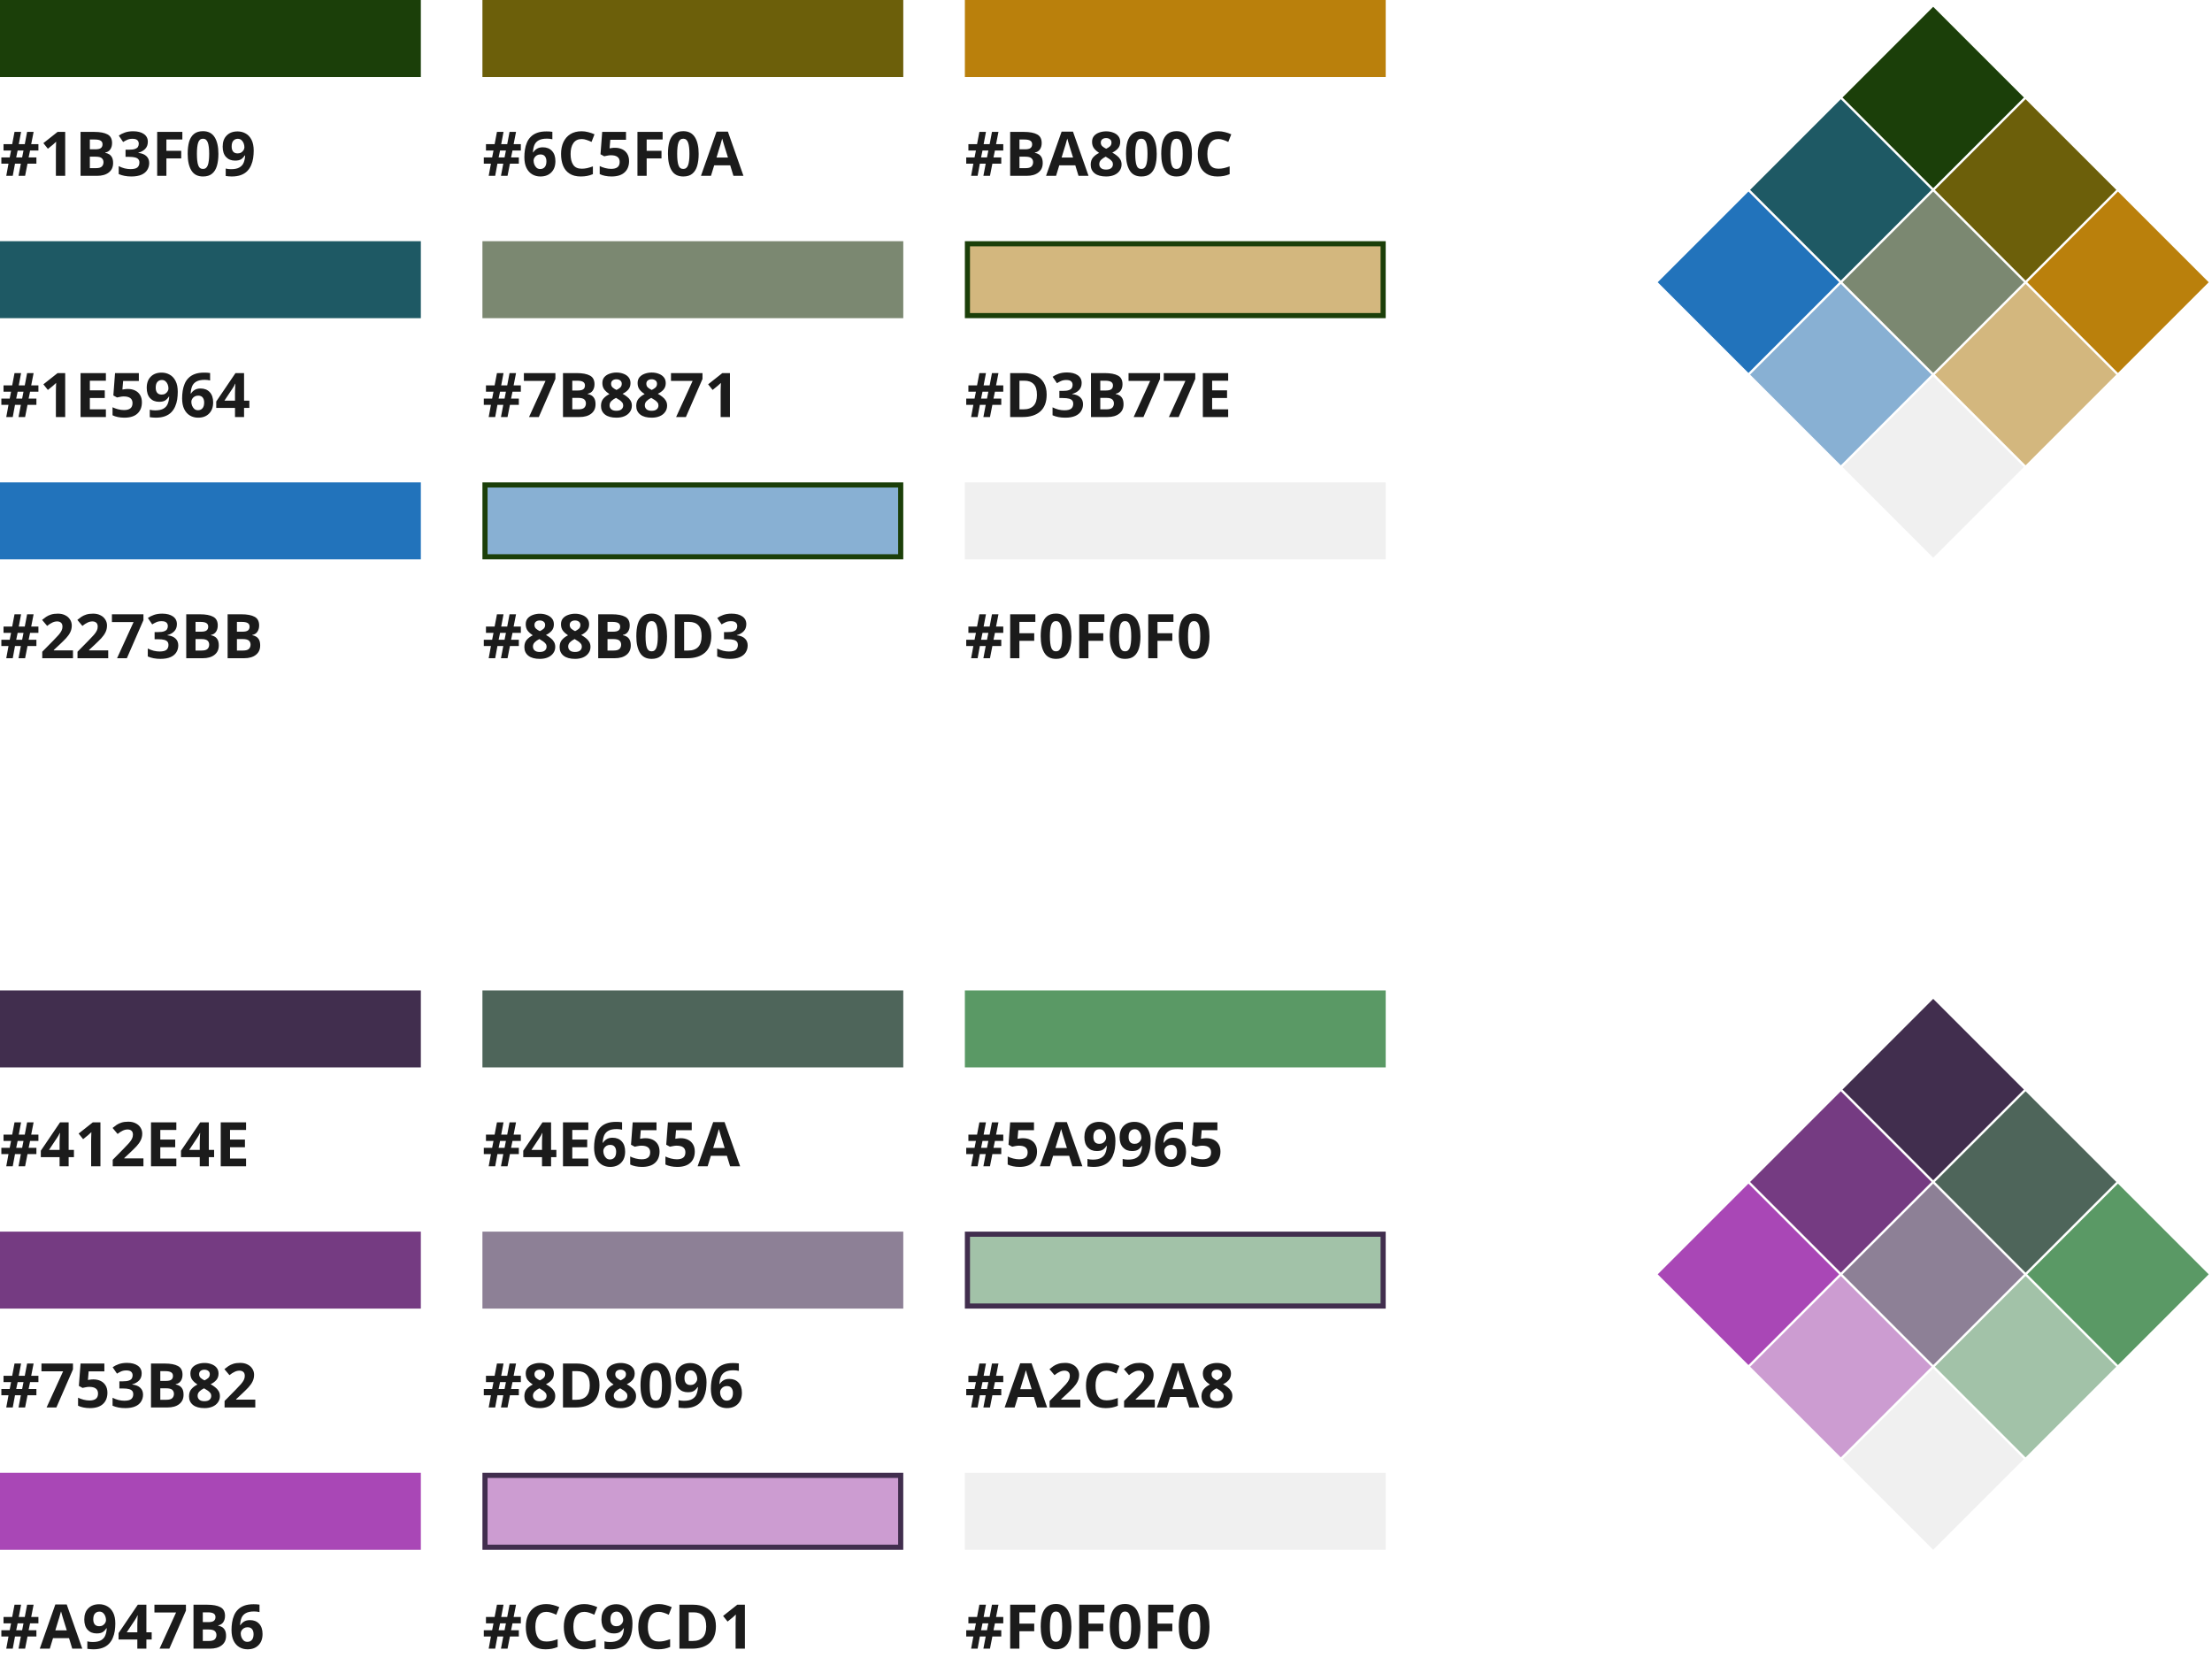
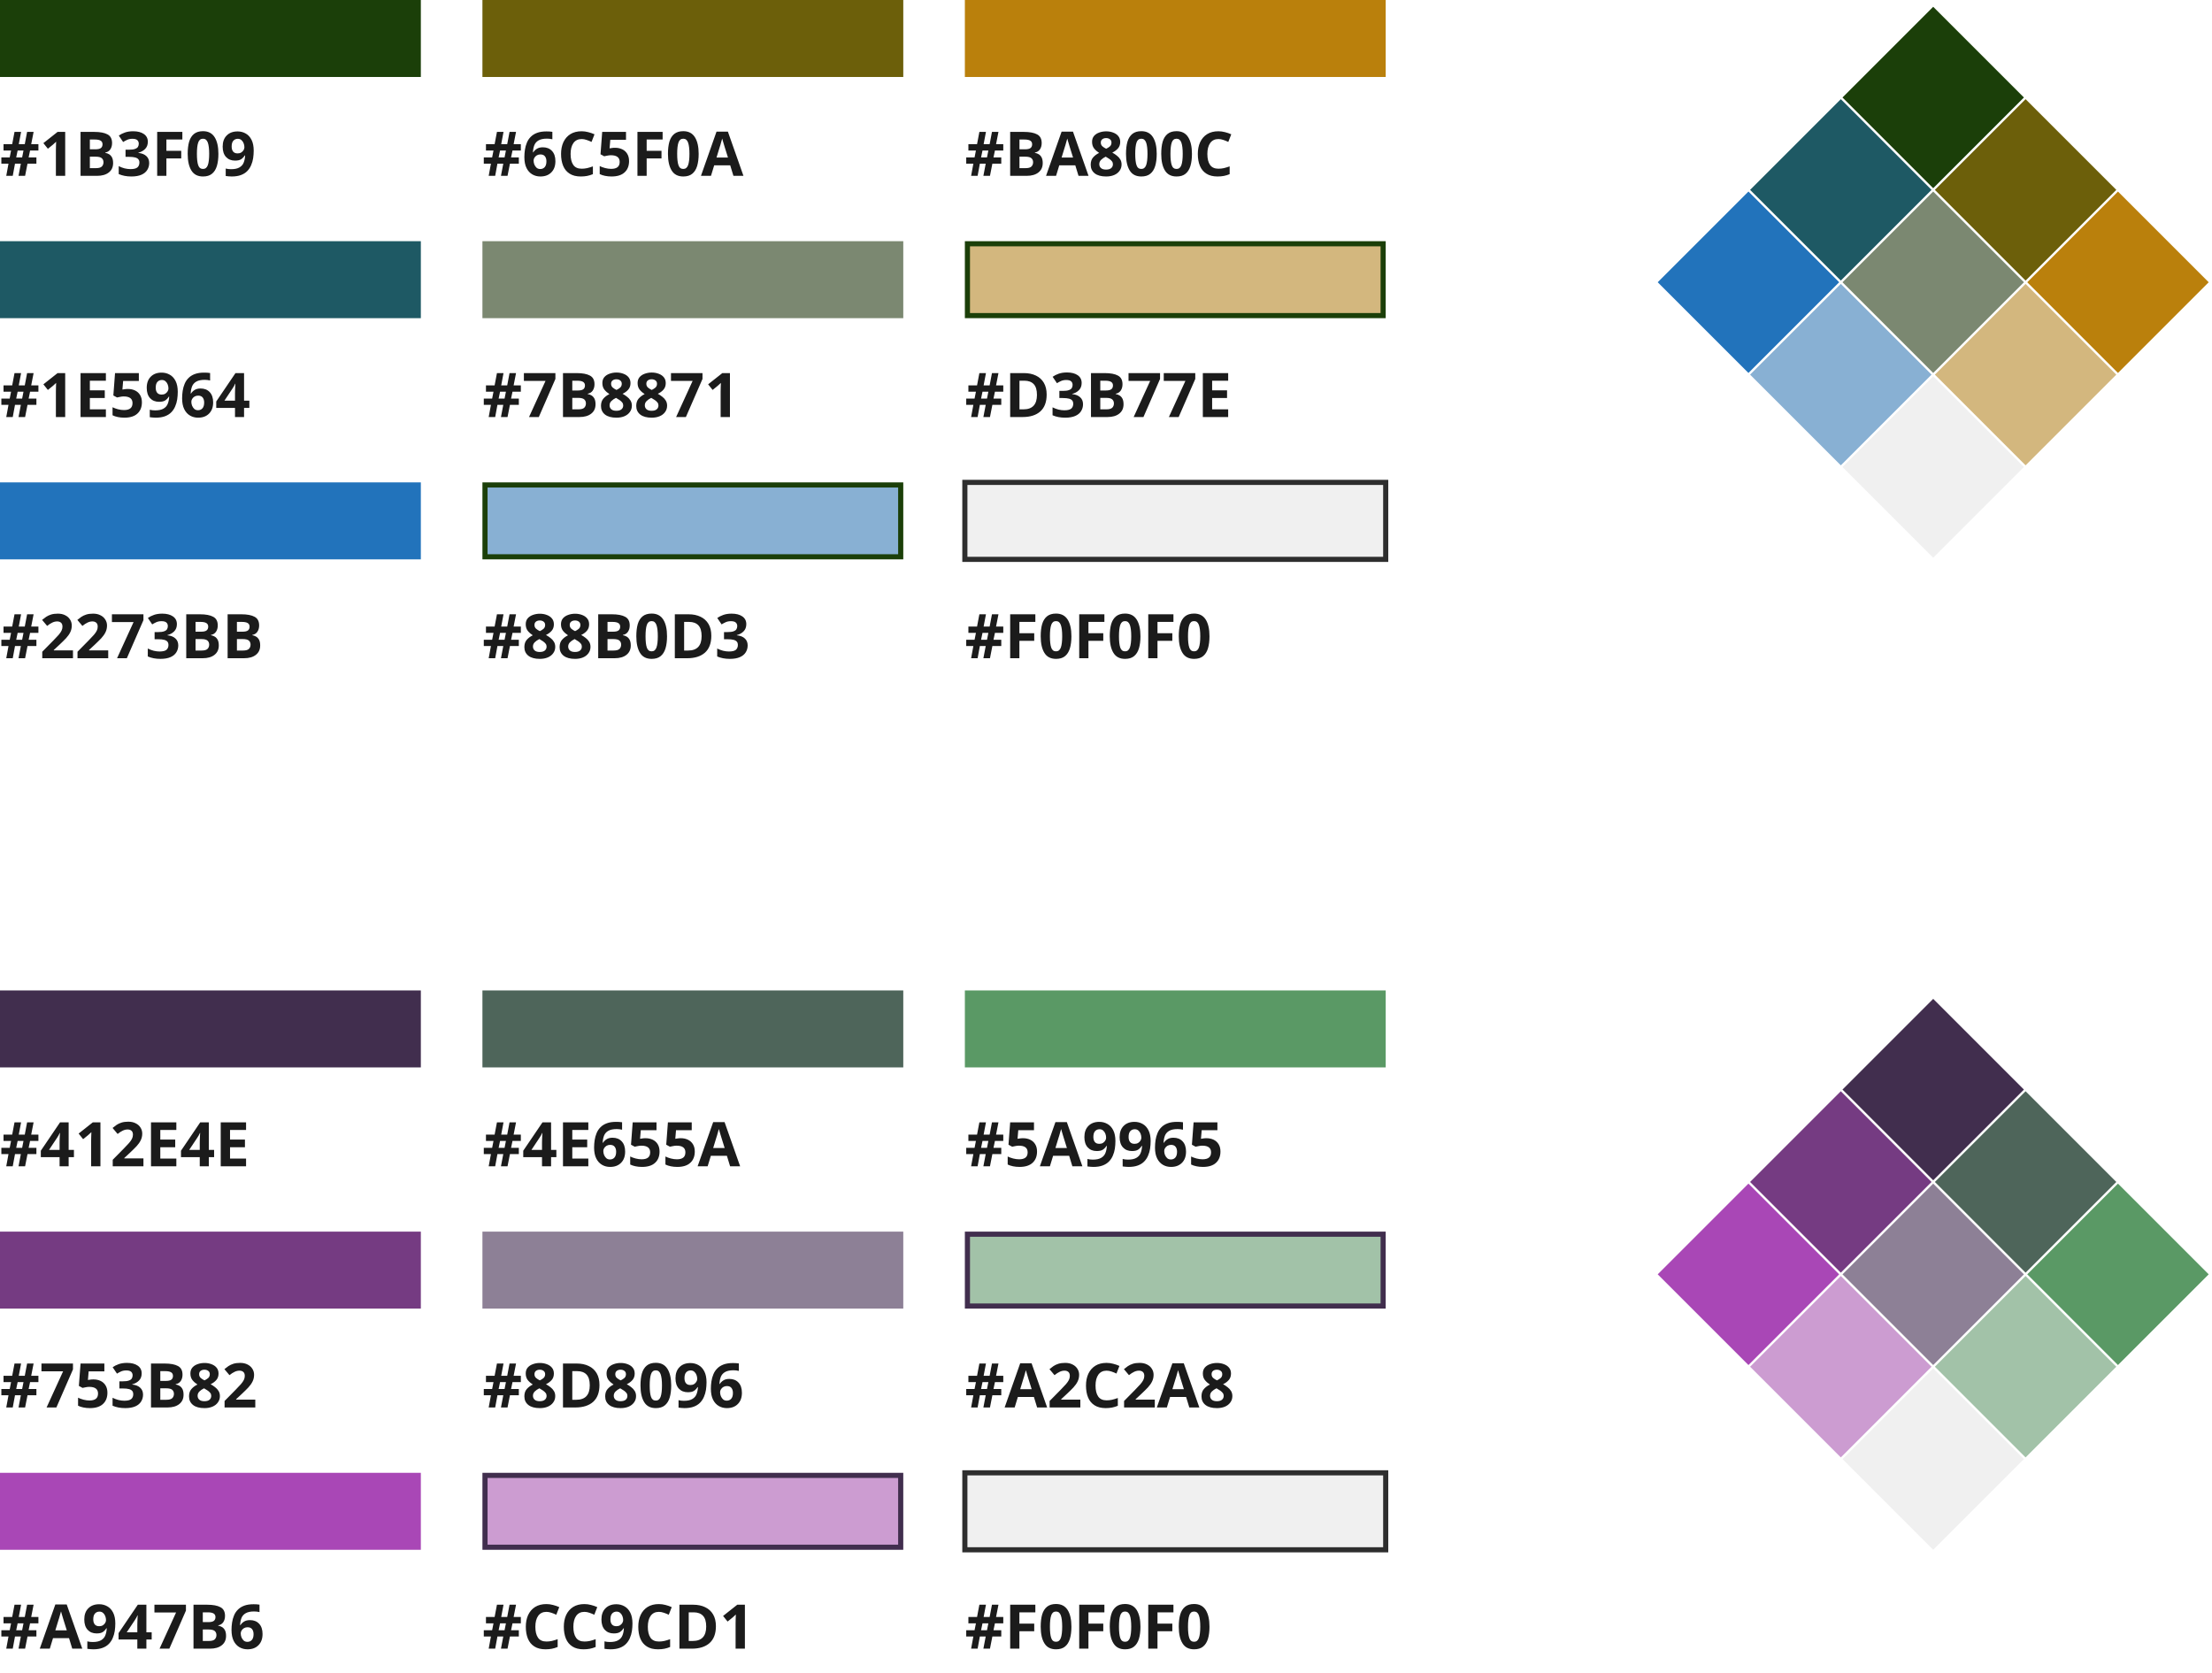
<svg xmlns="http://www.w3.org/2000/svg" width="431" height="326" viewBox="0 0 431 326" fill="none">
  <rect width="82" height="15" fill="#1B3F09" />
  <rect x="94" width="82" height="15" fill="#6C5F0A" />
  <rect x="188" width="82" height="15" fill="#BA800C" />
  <text fill="#1B1B1B" xml:space="preserve" style="white-space: pre" font-family="Source Sans Pro" font-size="12" font-weight="600" letter-spacing="0em">
    <tspan x="0" y="34.266">#1B3F09</tspan>
  </text>
  <text fill="#1B1B1B" xml:space="preserve" style="white-space: pre" font-family="Source Sans Pro" font-size="12" font-weight="600" letter-spacing="0em">
    <tspan x="94" y="34.266">#6C5F0A</tspan>
  </text>
  <text fill="#1B1B1B" xml:space="preserve" style="white-space: pre" font-family="Source Sans Pro" font-size="12" font-weight="600" letter-spacing="0em">
    <tspan x="188" y="34.266">#BA800C</tspan>
  </text>
  <rect y="47" width="82" height="15" fill="#1E5964" />
  <rect x="94" y="47" width="82" height="15" fill="#7B8871" />
  <rect x="188.5" y="47.5" width="81" height="14" fill="#D3B77E" stroke="#1B3F09" />
  <text fill="#1B1B1B" xml:space="preserve" style="white-space: pre" font-family="Source Sans Pro" font-size="12" font-weight="600" letter-spacing="0em">
    <tspan x="0" y="81.266">#1E5964</tspan>
  </text>
  <text fill="#1B1B1B" xml:space="preserve" style="white-space: pre" font-family="Source Sans Pro" font-size="12" font-weight="600" letter-spacing="0em">
    <tspan x="94" y="81.266">#7B8871</tspan>
  </text>
  <text fill="#1B1B1B" xml:space="preserve" style="white-space: pre" font-family="Source Sans Pro" font-size="12" font-weight="600" letter-spacing="0em">
    <tspan x="188" y="81.266">#D3B77E</tspan>
  </text>
  <rect y="94" width="82" height="15" fill="#2273BB" />
  <rect x="94.5" y="94.5" width="81" height="14" fill="#88B0D3" stroke="#1B3F09" />
-   <rect x="188" y="94" width="82" height="15" fill="#F0F0F0" />
+   <rect stroke="#2E2E2E" x="188" y="94" width="82" height="15" fill="#F0F0F0" />
  <text fill="#1B1B1B" xml:space="preserve" style="white-space: pre" font-family="Source Sans Pro" font-size="12" font-weight="600" letter-spacing="0em">
    <tspan x="0" y="128.266">#2273BB</tspan>
  </text>
  <text fill="#1B1B1B" xml:space="preserve" style="white-space: pre" font-family="Source Sans Pro" font-size="12" font-weight="600" letter-spacing="0em">
    <tspan x="94" y="128.266">#88B0D3</tspan>
  </text>
  <text fill="#1B1B1B" xml:space="preserve" style="white-space: pre" font-family="Source Sans Pro" font-size="12" font-weight="600" letter-spacing="0em">
    <tspan x="188" y="128.266">#F0F0F0</tspan>
  </text>
  <rect x="359" y="19" width="25" height="25" transform="rotate(-45 359 19)" fill="#1B3F09" />
  <rect x="341" y="37" width="25" height="25" transform="rotate(-45 341 37)" fill="#1E5964" />
  <rect x="323" y="55" width="25" height="25" transform="rotate(-45 323 55)" fill="#2273BB" />
  <rect x="377" y="37" width="25" height="25" transform="rotate(-45 377 37)" fill="#6C5F0A" />
  <rect x="341" y="73" width="25" height="25" transform="rotate(-45 341 73)" fill="#88B0D3" />
  <rect x="377" y="73" width="25" height="25" transform="rotate(-45 377 73)" fill="#D3B77E" />
  <rect x="359" y="91" width="25" height="25" transform="rotate(-45 359 91)" fill="#F0F0F0" />
  <rect x="395" y="55" width="25" height="25" transform="rotate(-45 395 55)" fill="#BA800C" />
  <rect x="359" y="55" width="25" height="25" transform="rotate(-45 359 55)" fill="#7B8871" />
  <rect y="193" width="82" height="15" fill="#412E4E" />
  <rect x="94" y="193" width="82" height="15" fill="#4E655A" />
  <rect x="188" y="193" width="82" height="15" fill="#5A9965" />
  <text fill="#1B1B1B" xml:space="preserve" style="white-space: pre" font-family="Source Sans Pro" font-size="12" font-weight="600" letter-spacing="0em">
    <tspan x="0" y="227.266">#412E4E</tspan>
  </text>
  <text fill="#1B1B1B" xml:space="preserve" style="white-space: pre" font-family="Source Sans Pro" font-size="12" font-weight="600" letter-spacing="0em">
    <tspan x="94" y="227.266">#4E655A</tspan>
  </text>
  <text fill="#1B1B1B" xml:space="preserve" style="white-space: pre" font-family="Source Sans Pro" font-size="12" font-weight="600" letter-spacing="0em">
    <tspan x="188" y="227.266">#5A9965</tspan>
  </text>
  <rect y="240" width="82" height="15" fill="#753B82" />
  <rect x="94" y="240" width="82" height="15" fill="#8D8096" />
  <rect x="188.5" y="240.5" width="81" height="14" fill="#A2C2A8" stroke="#412E4E" />
  <text fill="#1B1B1B" xml:space="preserve" style="white-space: pre" font-family="Source Sans Pro" font-size="12" font-weight="600" letter-spacing="0em">
    <tspan x="0" y="274.266">#753B82</tspan>
  </text>
  <text fill="#1B1B1B" xml:space="preserve" style="white-space: pre" font-family="Source Sans Pro" font-size="12" font-weight="600" letter-spacing="0em">
    <tspan x="94" y="274.266">#8D8096</tspan>
  </text>
  <text fill="#1B1B1B" xml:space="preserve" style="white-space: pre" font-family="Source Sans Pro" font-size="12" font-weight="600" letter-spacing="0em">
    <tspan x="188" y="274.266">#A2C2A8</tspan>
  </text>
  <rect y="287" width="82" height="15" fill="#A947B6" />
  <rect x="94.5" y="287.5" width="81" height="14" fill="#CC9CD1" stroke="#412E4E" />
-   <rect x="188" y="287" width="82" height="15" fill="#F0F0F0" />
+   <rect stroke="#2E2E2E" x="188" y="287" width="82" height="15" fill="#F0F0F0" />
  <text fill="#1B1B1B" xml:space="preserve" style="white-space: pre" font-family="Source Sans Pro" font-size="12" font-weight="600" letter-spacing="0em">
    <tspan x="0" y="321.266">#A947B6</tspan>
  </text>
  <text fill="#1B1B1B" xml:space="preserve" style="white-space: pre" font-family="Source Sans Pro" font-size="12" font-weight="600" letter-spacing="0em">
    <tspan x="94" y="321.266">#CC9CD1</tspan>
  </text>
  <text fill="#1B1B1B" xml:space="preserve" style="white-space: pre" font-family="Source Sans Pro" font-size="12" font-weight="600" letter-spacing="0em">
    <tspan x="188" y="321.266">#F0F0F0</tspan>
  </text>
  <rect x="359" y="212.322" width="25" height="25" transform="rotate(-45 359 212.322)" fill="#412E4E" />
  <rect x="341" y="230.322" width="25" height="25" transform="rotate(-45 341 230.322)" fill="#753B82" />
  <rect x="323" y="248.322" width="25" height="25" transform="rotate(-45 323 248.322)" fill="#A947B6" />
  <rect x="377" y="230.322" width="25" height="25" transform="rotate(-45 377 230.322)" fill="#4E655A" />
  <rect x="341" y="266.322" width="25" height="25" transform="rotate(-45 341 266.322)" fill="#CC9CD1" />
  <rect x="377" y="266.322" width="25" height="25" transform="rotate(-45 377 266.322)" fill="#A2C2A8" />
  <rect x="359" y="284.322" width="25" height="25" transform="rotate(-45 359 284.322)" fill="#F0F0F0" />
  <rect x="395" y="248.322" width="25" height="25" transform="rotate(-45 395 248.322)" fill="#5A9965" />
  <rect x="359" y="248.322" width="25" height="25" transform="rotate(-45 359 248.322)" fill="#8D8096" />
</svg>
